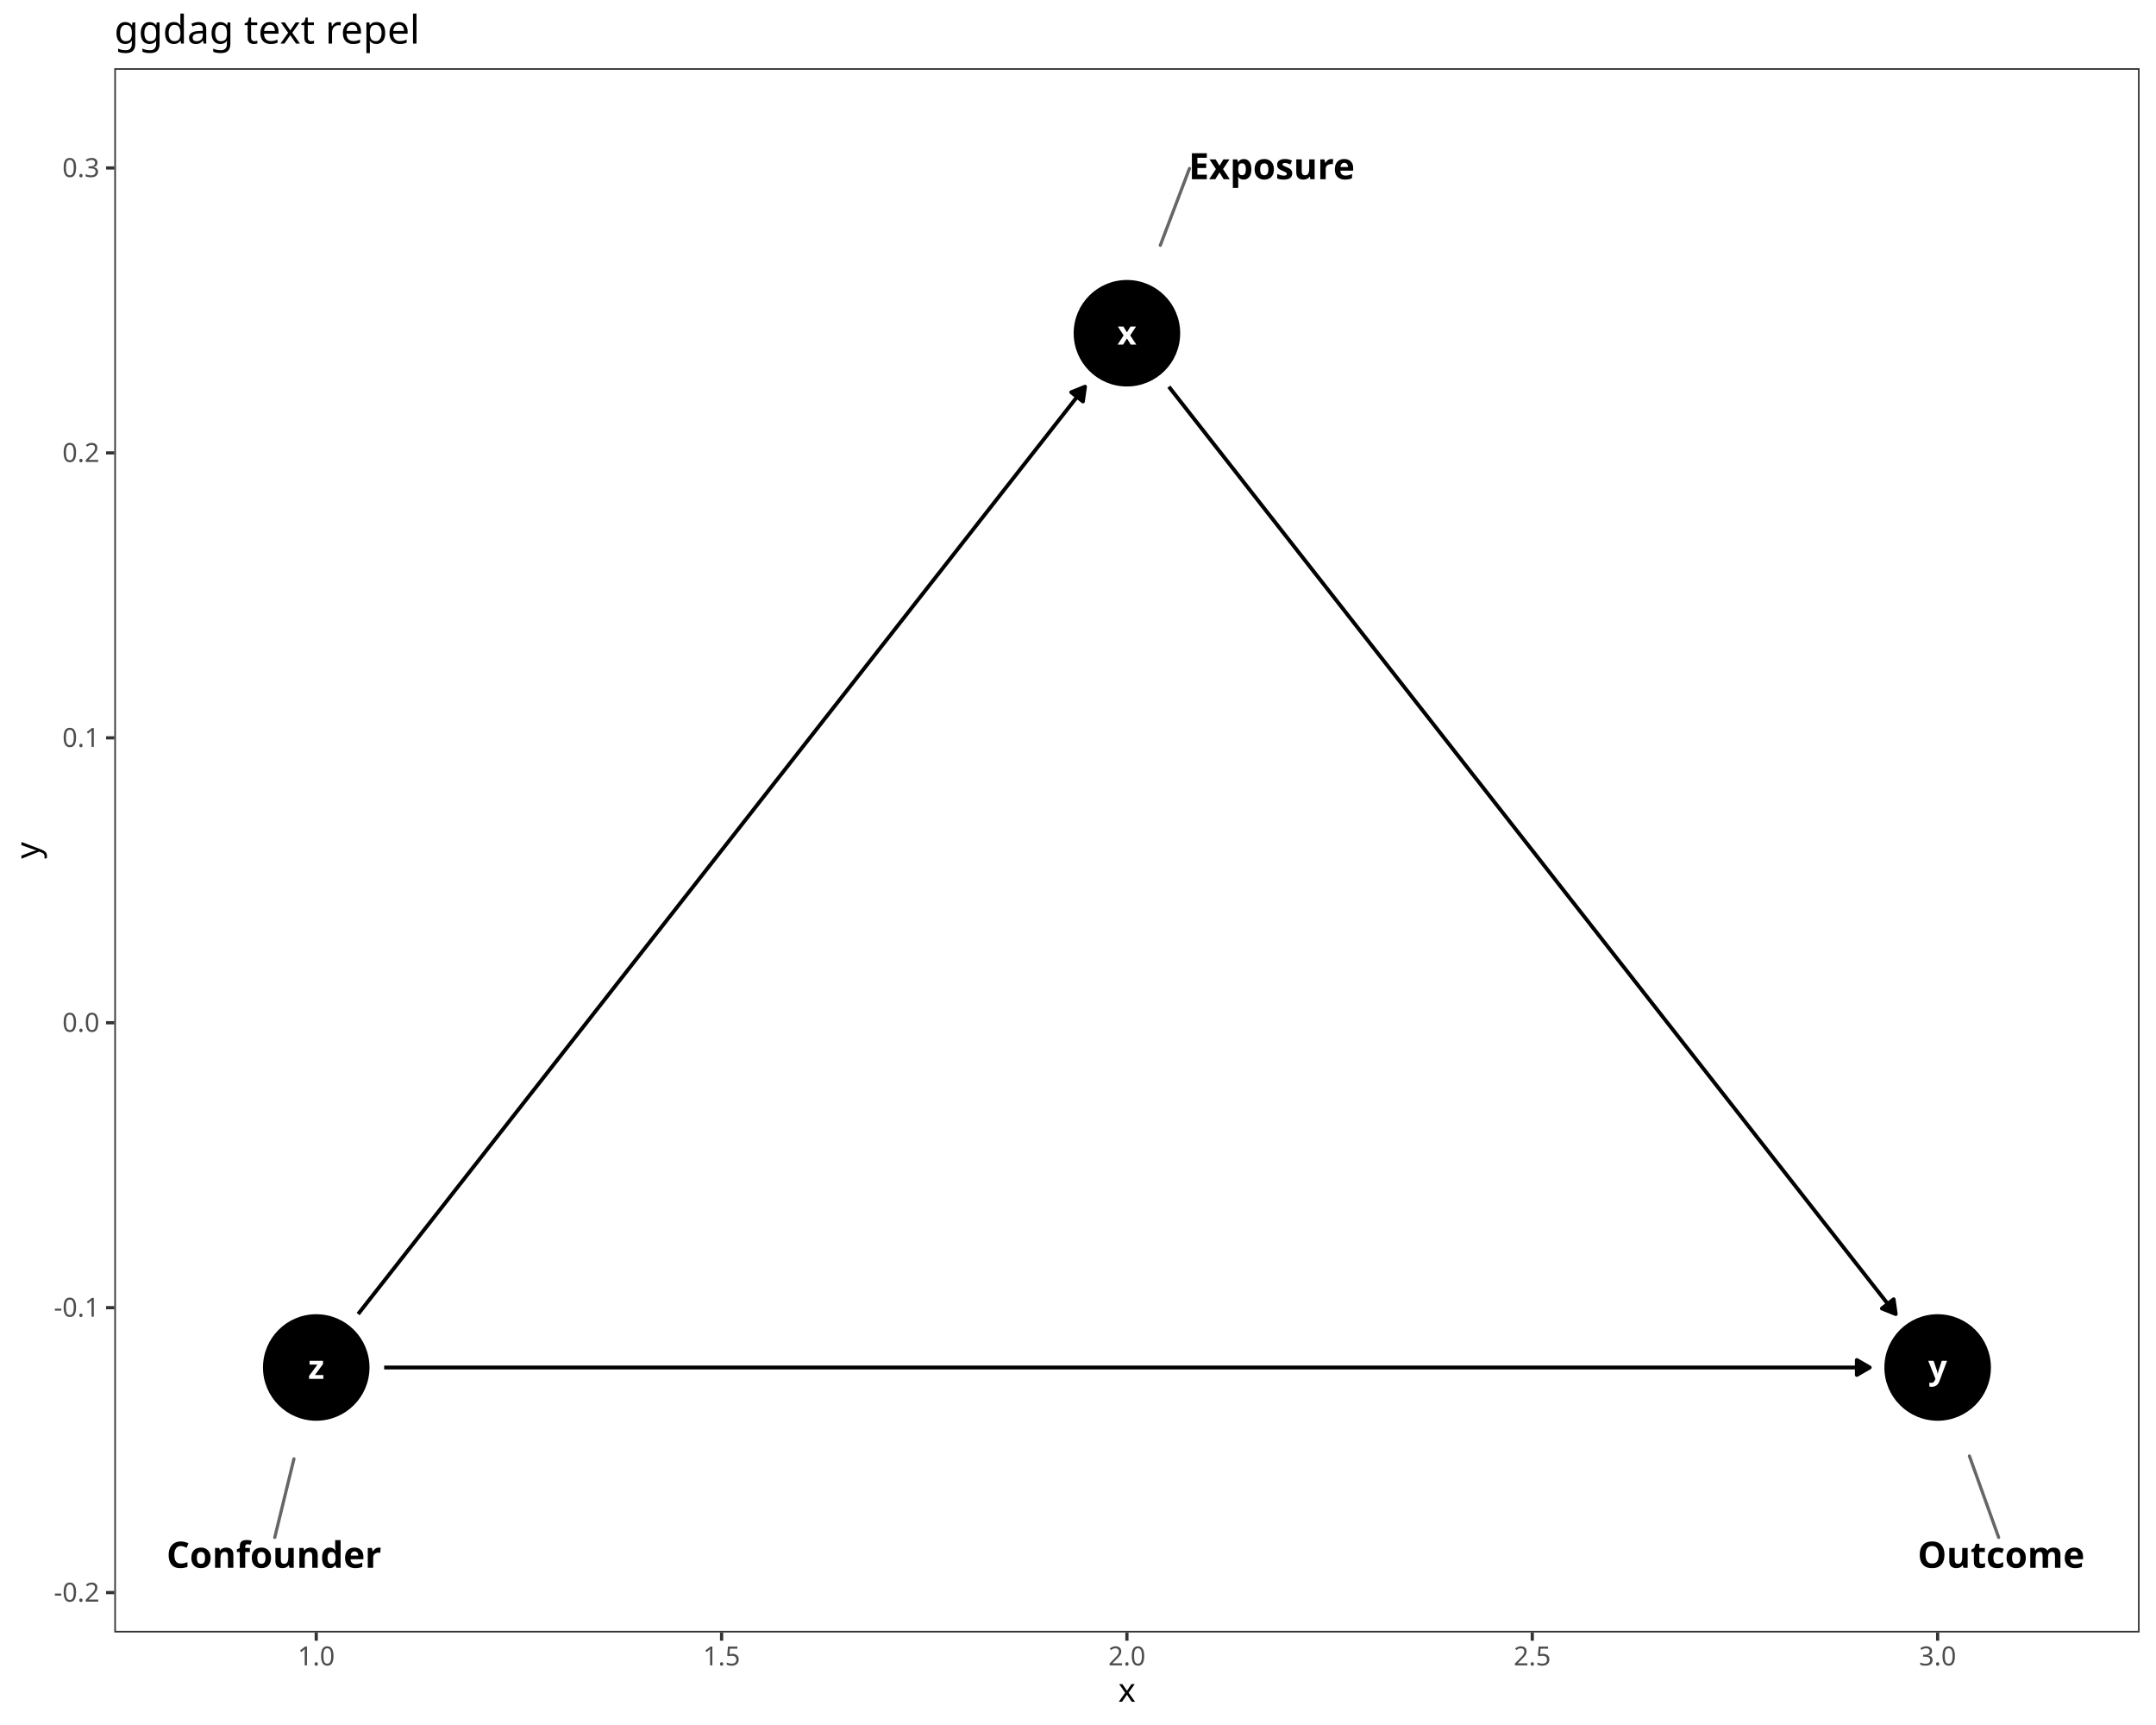
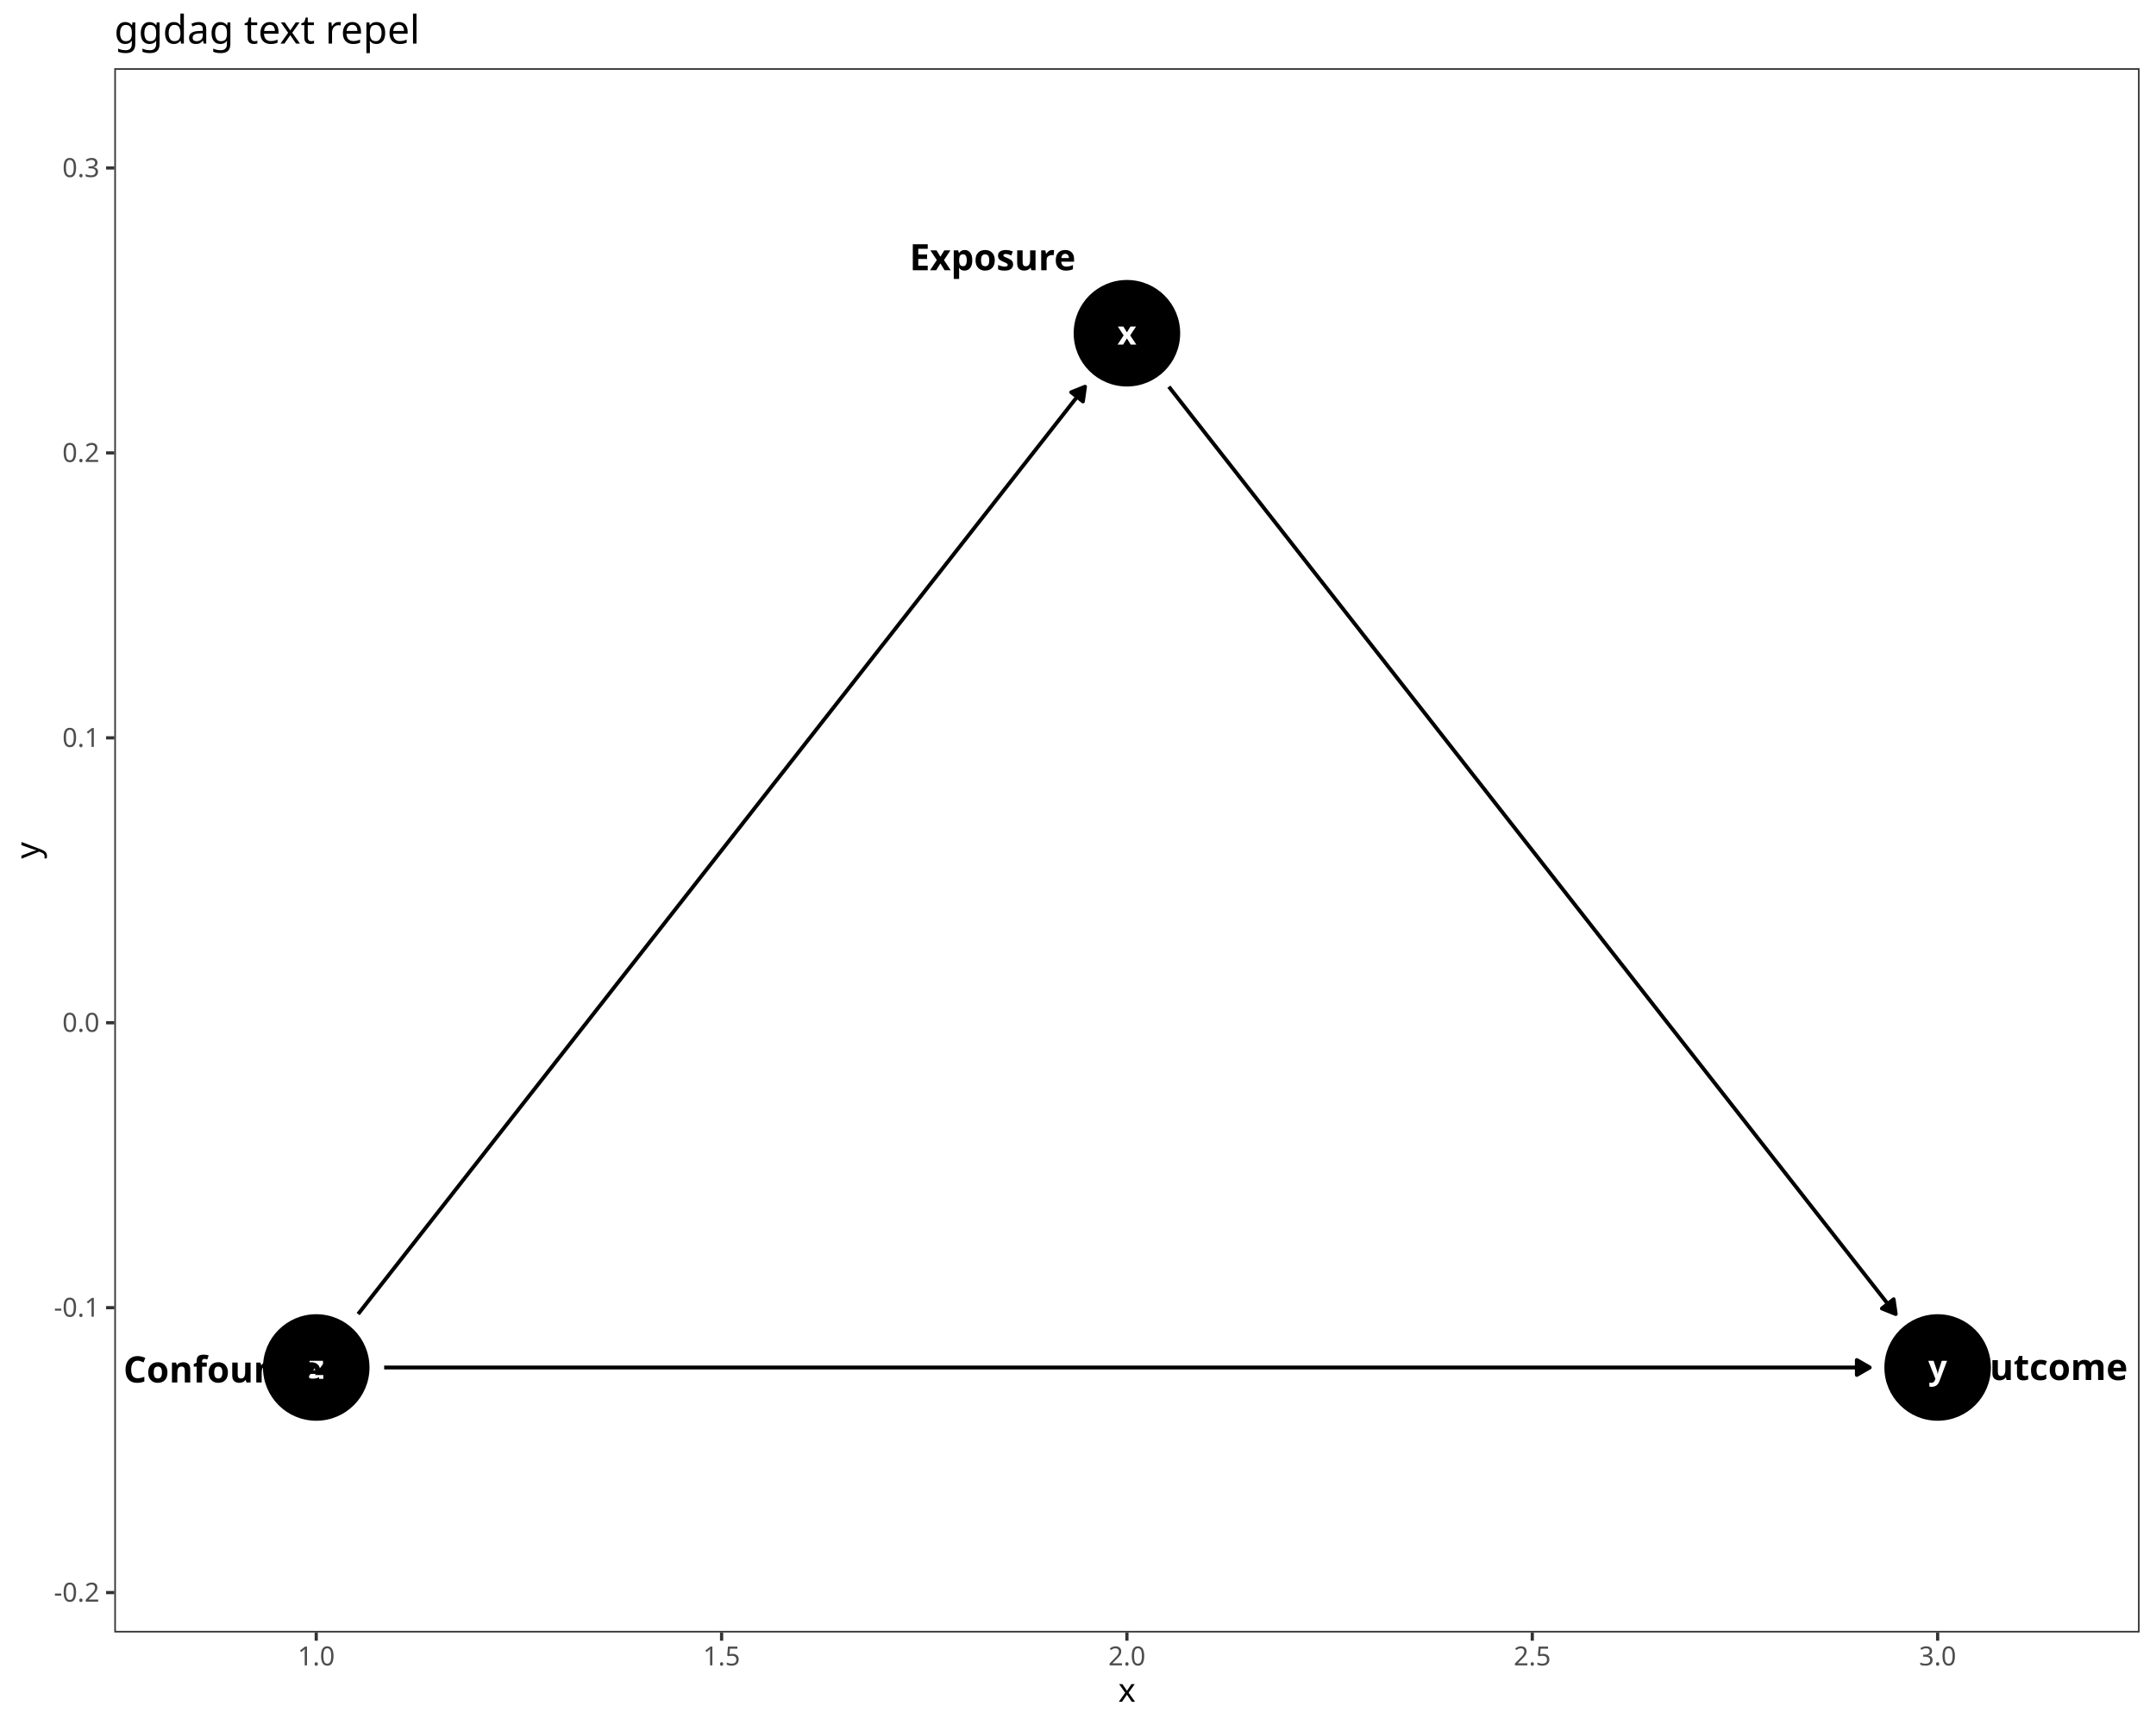
<svg xmlns="http://www.w3.org/2000/svg" class="svglite" data-engine-version="2.0" width="720.00pt" height="576.00pt" viewBox="0 0 720.00 576.00">
  <defs>
    <style type="text/css">
    .svglite line, .svglite polyline, .svglite polygon, .svglite path, .svglite rect, .svglite circle {
      fill: none;
      stroke: #000000;
      stroke-linecap: round;
      stroke-linejoin: round;
      stroke-miterlimit: 10.00;
    }
  </style>
  </defs>
  <rect width="100%" height="100%" style="stroke: none; fill: #FFFFFF;" />
  <defs>
    <clipPath id="cpMC4wMHw3MjAuMDB8MC4wMHw1NzYuMDA=">
      <rect x="0.00" y="0.00" width="720.00" height="576.00" />
    </clipPath>
  </defs>
  <g clip-path="url(#cpMC4wMHw3MjAuMDB8MC4wMHw1NzYuMDA=)">
    <rect x="0.00" y="0.00" width="720.00" height="576.00" style="stroke-width: 1.07; stroke: #FFFFFF; fill: #FFFFFF;" />
  </g>
  <defs>
    <clipPath id="cpMzguMTd8NzE0LjUyfDIyLjc4fDU0NS4xMQ==">
      <rect x="38.17" y="22.78" width="676.35" height="522.33" />
    </clipPath>
  </defs>
  <g clip-path="url(#cpMzguMTd8NzE0LjUyfDIyLjc4fDU0NS4xMQ==)">
    <rect x="38.17" y="22.78" width="676.35" height="522.33" style="stroke-width: 1.07; stroke: none; fill: #FFFFFF;" />
    <circle cx="376.34" cy="111.27" r="17.43" style="stroke-width: 0.71; fill: #000000;" />
    <circle cx="647.08" cy="456.62" r="17.43" style="stroke-width: 0.71; fill: #000000;" />
    <circle cx="105.61" cy="456.62" r="17.43" style="stroke-width: 0.71; fill: #000000;" />
    <polyline points="390.34,129.12 392.75,132.20 395.49,135.69 398.22,139.18 400.96,142.67 403.69,146.16 406.43,149.65 409.16,153.13 411.90,156.62 414.63,160.11 417.36,163.60 420.10,167.09 422.83,170.58 425.57,174.06 428.30,177.55 431.04,181.04 433.77,184.53 436.51,188.02 439.24,191.51 441.98,194.99 444.71,198.48 447.45,201.97 450.18,205.46 452.92,208.95 455.65,212.44 458.38,215.92 461.12,219.41 463.85,222.90 466.59,226.39 469.32,229.88 472.06,233.37 474.79,236.85 477.53,240.34 480.26,243.83 483.00,247.32 485.73,250.81 488.47,254.30 491.20,257.79 493.94,261.27 496.67,264.76 499.40,268.25 502.14,271.74 504.87,275.23 507.61,278.72 510.34,282.20 513.08,285.69 515.81,289.18 518.55,292.67 521.28,296.16 524.02,299.65 526.75,303.13 529.49,306.62 532.22,310.11 534.96,313.60 537.69,317.09 540.42,320.58 543.16,324.06 545.89,327.55 548.63,331.04 551.36,334.53 554.10,338.02 556.83,341.51 559.57,344.99 562.30,348.48 565.04,351.97 567.77,355.46 570.51,358.95 573.24,362.44 575.98,365.92 578.71,369.41 581.45,372.90 584.18,376.39 586.91,379.88 589.65,383.37 592.38,386.86 595.12,390.34 597.85,393.83 600.59,397.32 603.32,400.81 606.06,404.30 608.79,407.79 611.53,411.27 614.26,414.76 617.00,418.25 619.73,421.74 622.47,425.23 625.20,428.72 627.93,432.20 630.67,435.69 633.09,438.78 " style="stroke-width: 1.28; stroke-linecap: butt;" />
    <polygon points="628.46,436.92 633.09,438.78 632.39,433.84 " style="stroke-width: 1.28; stroke-linecap: butt; fill: #000000;" />
    <polyline points="119.60,438.78 122.02,435.69 124.75,432.20 127.49,428.72 130.22,425.23 132.96,421.74 135.69,418.25 138.43,414.76 141.16,411.27 143.90,407.79 146.63,404.30 149.37,400.81 152.10,397.32 154.84,393.83 157.57,390.34 160.31,386.86 163.04,383.37 165.77,379.88 168.51,376.39 171.24,372.90 173.98,369.41 176.71,365.92 179.45,362.44 182.18,358.95 184.92,355.46 187.65,351.97 190.39,348.48 193.12,344.99 195.86,341.51 198.59,338.02 201.33,334.53 204.06,331.04 206.79,327.55 209.53,324.06 212.26,320.58 215.00,317.09 217.73,313.60 220.47,310.11 223.20,306.62 225.94,303.13 228.67,299.65 231.41,296.16 234.14,292.67 236.88,289.18 239.61,285.69 242.35,282.20 245.08,278.72 247.81,275.23 250.55,271.74 253.28,268.25 256.02,264.76 258.75,261.27 261.49,257.79 264.22,254.30 266.96,250.81 269.69,247.32 272.43,243.83 275.16,240.34 277.90,236.85 280.63,233.37 283.37,229.88 286.10,226.39 288.84,222.90 291.57,219.41 294.30,215.92 297.04,212.44 299.77,208.95 302.51,205.46 305.24,201.97 307.98,198.48 310.71,194.99 313.45,191.51 316.18,188.02 318.92,184.53 321.65,181.04 324.39,177.55 327.12,174.06 329.86,170.58 332.59,167.09 335.32,163.60 338.06,160.11 340.79,156.62 343.53,153.13 346.26,149.65 349.00,146.16 351.73,142.67 354.47,139.18 357.20,135.69 359.94,132.20 362.35,129.12 " style="stroke-width: 1.28; stroke-linecap: butt;" />
    <polygon points="361.65,134.05 362.35,129.12 357.73,130.98 " style="stroke-width: 1.28; stroke-linecap: butt; fill: #000000;" />
    <polyline points="128.29,456.62 132.96,456.62 138.43,456.62 143.90,456.62 149.37,456.62 154.84,456.62 160.31,456.62 165.77,456.62 171.24,456.62 176.71,456.62 182.18,456.62 187.65,456.62 193.12,456.62 198.59,456.62 204.06,456.62 209.53,456.62 215.00,456.62 220.47,456.62 225.94,456.62 231.41,456.62 236.88,456.62 242.35,456.62 247.81,456.62 253.28,456.62 258.75,456.62 264.22,456.62 269.69,456.62 275.16,456.62 280.63,456.62 286.10,456.62 291.57,456.62 297.04,456.62 302.51,456.62 307.98,456.62 313.45,456.62 318.92,456.62 324.39,456.62 329.86,456.62 335.32,456.62 340.79,456.62 346.26,456.62 351.73,456.62 357.20,456.62 362.67,456.62 368.14,456.62 373.61,456.62 379.08,456.62 384.55,456.62 390.02,456.62 395.49,456.62 400.96,456.62 406.43,456.62 411.90,456.62 417.36,456.62 422.83,456.62 428.30,456.62 433.77,456.62 439.24,456.62 444.71,456.62 450.18,456.62 455.65,456.62 461.12,456.62 466.59,456.62 472.06,456.62 477.53,456.62 483.00,456.62 488.47,456.62 493.94,456.62 499.40,456.62 504.87,456.62 510.34,456.62 515.81,456.62 521.28,456.62 526.75,456.62 532.22,456.62 537.69,456.62 543.16,456.62 548.63,456.62 554.10,456.62 559.57,456.62 565.04,456.62 570.51,456.62 575.98,456.62 581.45,456.62 586.91,456.62 592.38,456.62 597.85,456.62 603.32,456.62 608.79,456.62 614.26,456.62 619.73,456.62 624.40,456.62 " style="stroke-width: 1.28; stroke-linecap: butt;" />
    <polygon points="620.09,459.11 624.40,456.62 620.09,454.13 " style="stroke-width: 1.28; stroke-linecap: butt; fill: #000000;" />
    <text x="376.34" y="115.07" text-anchor="middle" style="font-size: 11.04px; font-weight: bold; fill: #FFFFFF; font-family: sans;" textLength="5.52px" lengthAdjust="spacingAndGlyphs">x</text>
    <text x="647.08" y="460.42" text-anchor="middle" style="font-size: 11.04px; font-weight: bold; fill: #FFFFFF; font-family: sans;" textLength="5.52px" lengthAdjust="spacingAndGlyphs">y</text>
    <text x="105.61" y="460.42" text-anchor="middle" style="font-size: 11.04px; font-weight: bold; fill: #FFFFFF; font-family: sans;" textLength="5.52px" lengthAdjust="spacingAndGlyphs">z</text>
-     <line x1="397.22" y1="56.26" x2="387.49" y2="81.91" style="stroke-width: 1.07; stroke: #666666;" />
-     <line x1="667.45" y1="513.36" x2="657.69" y2="486.18" style="stroke-width: 1.07; stroke: #666666;" />
-     <line x1="91.76" y1="513.36" x2="98.16" y2="487.13" style="stroke-width: 1.07; stroke: #666666;" />
-     <text x="424.68" y="59.85" text-anchor="middle" style="font-size: 12.14px; font-weight: bold; font-family: sans;" textLength="51.32px" lengthAdjust="spacingAndGlyphs">Exposure</text>
-     <text x="668.28" y="523.51" text-anchor="middle" style="font-size: 12.14px; font-weight: bold; font-family: sans;" textLength="49.28px" lengthAdjust="spacingAndGlyphs">Outcome</text>
-     <text x="91.50" y="523.51" text-anchor="middle" style="font-size: 12.14px; font-weight: bold; font-family: sans;" textLength="63.47px" lengthAdjust="spacingAndGlyphs">Confounder</text>
+     <text x="331.47" y="90.23" text-anchor="middle" style="font-size: 12.14px; font-weight: bold; font-family: sans;" textLength="51.32px" lengthAdjust="spacingAndGlyphs">Exposure</text>
+     <text x="682.68" y="460.80" text-anchor="middle" style="font-size: 12.14px; font-weight: bold; font-family: sans;" textLength="49.28px" lengthAdjust="spacingAndGlyphs">Outcome</text>
+     <text x="77.10" y="461.62" text-anchor="middle" style="font-size: 12.14px; font-weight: bold; font-family: sans;" textLength="63.47px" lengthAdjust="spacingAndGlyphs">Confounder</text>
    <rect x="38.17" y="22.78" width="676.35" height="522.33" style="stroke-width: 1.07; stroke: #333333;" />
  </g>
  <g clip-path="url(#cpMC4wMHw3MjAuMDB8MC4wMHw1NzYuMDA=)">
    <text x="33.24" y="534.81" text-anchor="end" style="font-size: 8.80px; fill: #4D4D4D; font-family: sans;" textLength="15.16px" lengthAdjust="spacingAndGlyphs">-0.2</text>
    <text x="33.24" y="439.67" text-anchor="end" style="font-size: 8.80px; fill: #4D4D4D; font-family: sans;" textLength="15.16px" lengthAdjust="spacingAndGlyphs">-0.1</text>
    <text x="33.24" y="344.53" text-anchor="end" style="font-size: 8.80px; fill: #4D4D4D; font-family: sans;" textLength="12.23px" lengthAdjust="spacingAndGlyphs">0.0</text>
    <text x="33.24" y="249.40" text-anchor="end" style="font-size: 8.80px; fill: #4D4D4D; font-family: sans;" textLength="12.23px" lengthAdjust="spacingAndGlyphs">0.1</text>
    <text x="33.24" y="154.26" text-anchor="end" style="font-size: 8.80px; fill: #4D4D4D; font-family: sans;" textLength="12.23px" lengthAdjust="spacingAndGlyphs">0.2</text>
    <text x="33.24" y="59.12" text-anchor="end" style="font-size: 8.80px; fill: #4D4D4D; font-family: sans;" textLength="12.23px" lengthAdjust="spacingAndGlyphs">0.3</text>
    <polyline points="35.43,531.78 38.17,531.78 " style="stroke-width: 1.07; stroke: #333333; stroke-linecap: butt;" />
    <polyline points="35.43,436.64 38.17,436.64 " style="stroke-width: 1.07; stroke: #333333; stroke-linecap: butt;" />
    <polyline points="35.43,341.51 38.17,341.51 " style="stroke-width: 1.07; stroke: #333333; stroke-linecap: butt;" />
    <polyline points="35.43,246.37 38.17,246.37 " style="stroke-width: 1.07; stroke: #333333; stroke-linecap: butt;" />
    <polyline points="35.43,151.23 38.17,151.23 " style="stroke-width: 1.07; stroke: #333333; stroke-linecap: butt;" />
    <polyline points="35.43,56.09 38.17,56.09 " style="stroke-width: 1.07; stroke: #333333; stroke-linecap: butt;" />
    <polyline points="105.61,547.85 105.61,545.11 " style="stroke-width: 1.07; stroke: #333333; stroke-linecap: butt;" />
    <polyline points="240.98,547.85 240.98,545.11 " style="stroke-width: 1.07; stroke: #333333; stroke-linecap: butt;" />
    <polyline points="376.34,547.85 376.34,545.11 " style="stroke-width: 1.07; stroke: #333333; stroke-linecap: butt;" />
    <polyline points="511.71,547.85 511.71,545.11 " style="stroke-width: 1.07; stroke: #333333; stroke-linecap: butt;" />
    <polyline points="647.08,547.85 647.08,545.11 " style="stroke-width: 1.07; stroke: #333333; stroke-linecap: butt;" />
    <text x="105.61" y="556.10" text-anchor="middle" style="font-size: 8.80px; fill: #4D4D4D; font-family: sans;" textLength="12.23px" lengthAdjust="spacingAndGlyphs">1.0</text>
    <text x="240.98" y="556.10" text-anchor="middle" style="font-size: 8.80px; fill: #4D4D4D; font-family: sans;" textLength="12.23px" lengthAdjust="spacingAndGlyphs">1.5</text>
    <text x="376.34" y="556.10" text-anchor="middle" style="font-size: 8.80px; fill: #4D4D4D; font-family: sans;" textLength="12.23px" lengthAdjust="spacingAndGlyphs">2.0</text>
    <text x="511.71" y="556.10" text-anchor="middle" style="font-size: 8.80px; fill: #4D4D4D; font-family: sans;" textLength="12.23px" lengthAdjust="spacingAndGlyphs">2.5</text>
    <text x="647.08" y="556.10" text-anchor="middle" style="font-size: 8.80px; fill: #4D4D4D; font-family: sans;" textLength="12.23px" lengthAdjust="spacingAndGlyphs">3.0</text>
    <text x="376.34" y="568.24" text-anchor="middle" style="font-size: 11.00px; font-family: sans;" textLength="5.50px" lengthAdjust="spacingAndGlyphs">x</text>
    <text transform="translate(13.05,283.95) rotate(-90)" text-anchor="middle" style="font-size: 11.00px; font-family: sans;" textLength="5.50px" lengthAdjust="spacingAndGlyphs">y</text>
    <text x="38.17" y="14.56" style="font-size: 13.20px; font-family: sans;" textLength="94.68px" lengthAdjust="spacingAndGlyphs">ggdag text repel</text>
  </g>
</svg>
